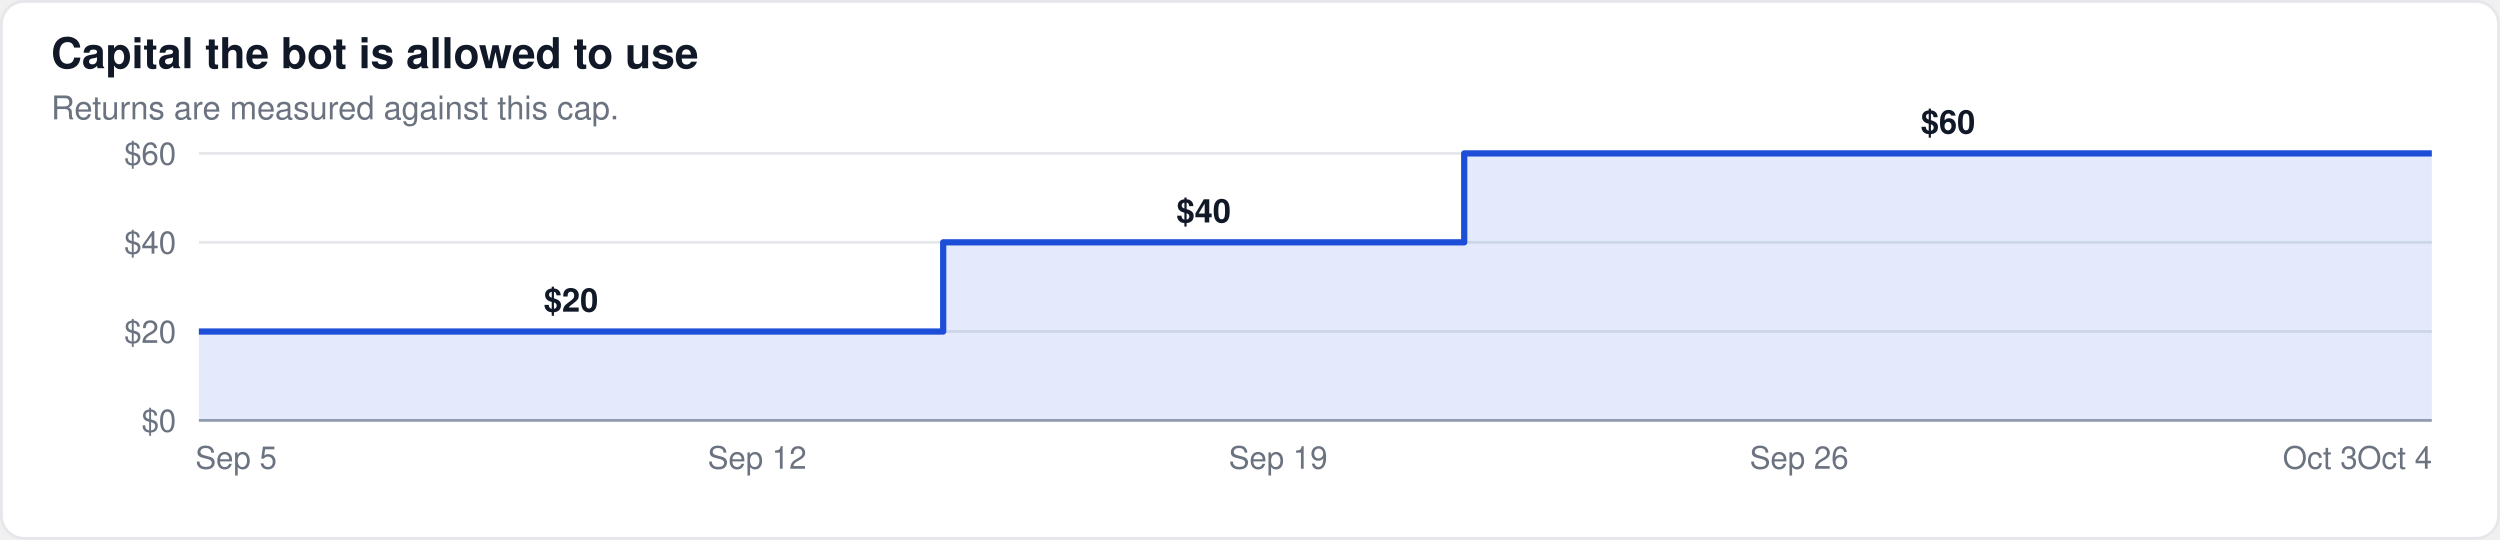
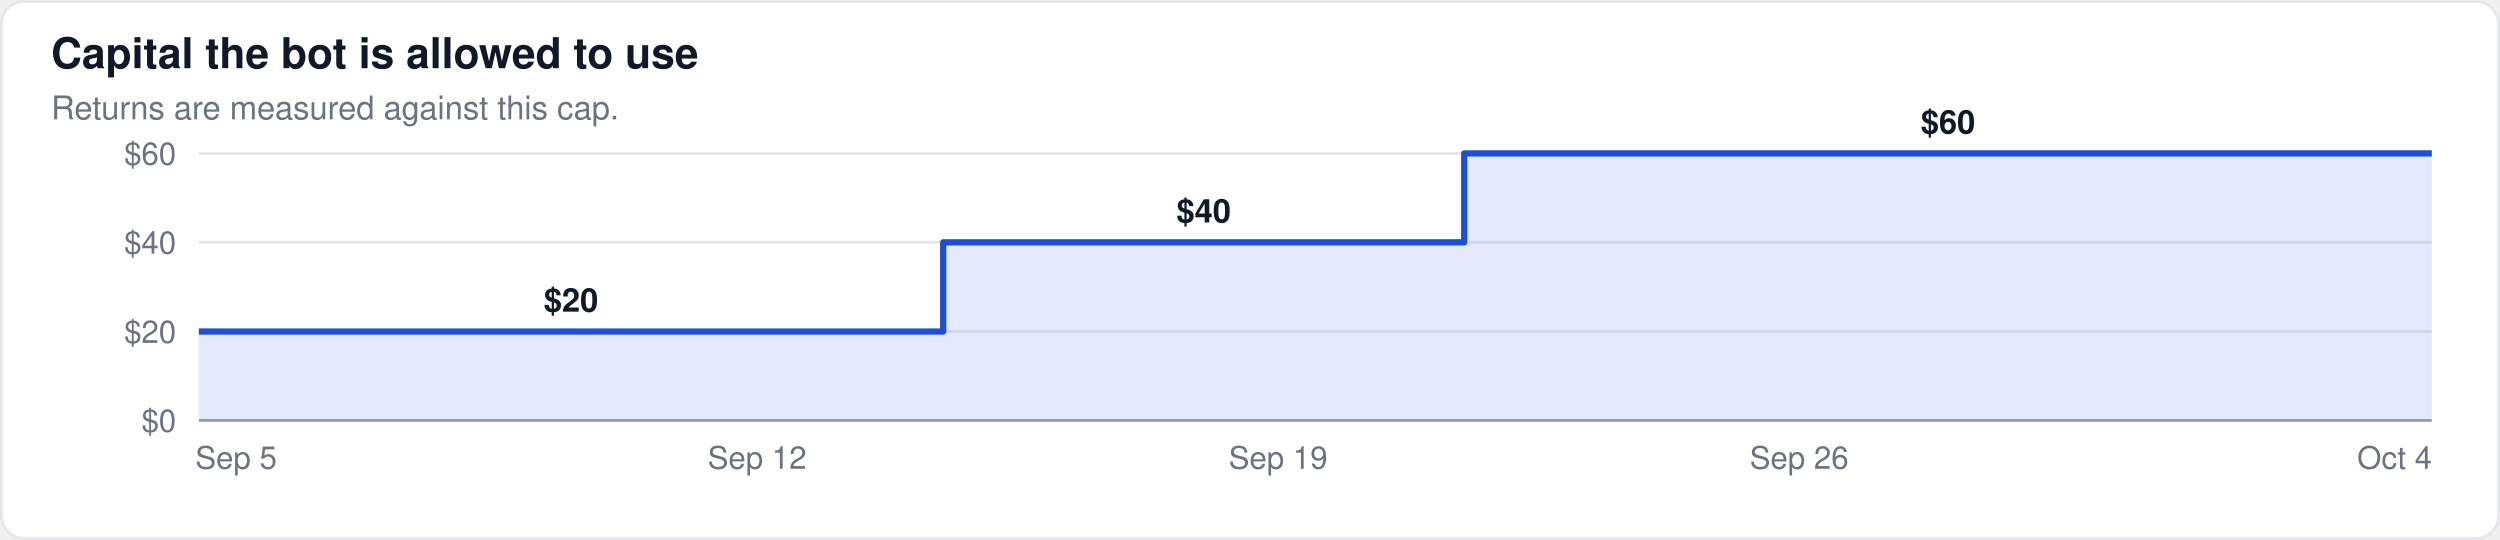
<svg xmlns="http://www.w3.org/2000/svg" width="880" height="190" viewBox="0 0 880 190" font-family="-apple-system,BlinkMacSystemFont,Segoe UI,Helvetica,Arial,sans-serif">
  <rect x="0.5" y="0.5" width="879" height="189" rx="8" fill="#ffffff" stroke="#e5e7eb" />
  <text x="18" y="24" font-size="15" font-weight="600" fill="#111827">Capital the bot is allowed to use</text>
  <text x="18" y="42" font-size="11.5" fill="#6b7280">Returns are measured against this cap.</text>
  <line x1="70" x2="856" y1="148.0" y2="148.0" stroke="#9ca3af" stroke-width="1" />
  <text x="62" y="152.0" font-size="11" text-anchor="end" fill="#6b7280">$0</text>
  <line x1="70" x2="856" y1="116.7" y2="116.7" stroke="#e5e7eb" stroke-width="1" />
  <text x="62" y="120.7" font-size="11" text-anchor="end" fill="#6b7280">$20</text>
  <line x1="70" x2="856" y1="85.3" y2="85.3" stroke="#e5e7eb" stroke-width="1" />
  <text x="62" y="89.3" font-size="11" text-anchor="end" fill="#6b7280">$40</text>
  <line x1="70" x2="856" y1="54.0" y2="54.0" stroke="#e5e7eb" stroke-width="1" />
  <text x="62" y="58.0" font-size="11" text-anchor="end" fill="#6b7280">$60</text>
  <path d="M70.0,148.0 L70.0,116.7 L96.2,116.7 L96.2,116.7 L122.4,116.7 L122.4,116.7 L148.6,116.7 L148.6,116.7 L174.8,116.7 L174.8,116.7 L201.0,116.7 L201.0,116.7 L227.2,116.7 L227.2,116.7 L253.4,116.7 L253.4,116.7 L279.6,116.7 L279.6,116.7 L305.8,116.7 L305.8,116.7 L332.0,116.7 L332.0,85.3 L358.2,85.3 L358.2,85.3 L384.4,85.3 L384.4,85.3 L410.6,85.3 L410.6,85.3 L436.8,85.3 L436.8,85.3 L463.0,85.3 L463.0,85.3 L489.2,85.3 L489.2,85.3 L515.4,85.3 L515.4,54.0 L541.6,54.0 L541.6,54.0 L567.8,54.0 L567.8,54.0 L594.0,54.0 L594.0,54.0 L620.2,54.0 L620.2,54.0 L646.4,54.0 L646.4,54.0 L672.6,54.0 L672.6,54.0 L698.8,54.0 L698.8,54.0 L725.0,54.0 L725.0,54.0 L751.2,54.0 L751.2,54.0 L777.4,54.0 L777.4,54.0 L803.6,54.0 L803.6,54.0 L829.8,54.0 L829.8,54.0 L856.0,54.0 L856.0,148.0 Z" fill="#1d4ed8" fill-opacity="0.12" stroke="none" />
  <path d="M70.0,116.7 L96.2,116.7 L96.2,116.7 L122.4,116.7 L122.4,116.7 L148.6,116.7 L148.6,116.7 L174.8,116.7 L174.8,116.7 L201.0,116.7 L201.0,116.7 L227.2,116.7 L227.2,116.7 L253.4,116.7 L253.4,116.7 L279.6,116.7 L279.6,116.7 L305.8,116.7 L305.8,116.7 L332.0,116.7 L332.0,85.3 L358.2,85.3 L358.2,85.3 L384.4,85.3 L384.4,85.3 L410.6,85.3 L410.6,85.3 L436.8,85.3 L436.8,85.3 L463.0,85.3 L463.0,85.3 L489.2,85.3 L489.2,85.3 L515.4,85.3 L515.4,54.0 L541.6,54.0 L541.6,54.0 L567.8,54.0 L567.8,54.0 L594.0,54.0 L594.0,54.0 L620.2,54.0 L620.2,54.0 L646.4,54.0 L646.4,54.0 L672.6,54.0 L672.6,54.0 L698.8,54.0 L698.8,54.0 L725.0,54.0 L725.0,54.0 L751.2,54.0 L751.2,54.0 L777.4,54.0 L777.4,54.0 L803.6,54.0 L803.6,54.0 L829.8,54.0 L829.8,54.0 L856.0,54.0" fill="none" stroke="#1d4ed8" stroke-width="2.2" stroke-linejoin="round" />
  <text x="201.0" y="109.7" font-size="11.5" text-anchor="middle" fill="#111827" font-weight="600">$20</text>
  <text x="423.7" y="78.3" font-size="11.5" text-anchor="middle" fill="#111827" font-weight="600">$40</text>
  <text x="685.7" y="47.0" font-size="11.5" text-anchor="middle" fill="#111827" font-weight="600">$60</text>
  <text x="83.1" y="165" font-size="11" text-anchor="middle" fill="#6b7280">Sep 5</text>
  <text x="266.5" y="165" font-size="11" text-anchor="middle" fill="#6b7280">Sep 12</text>
  <text x="449.9" y="165" font-size="11" text-anchor="middle" fill="#6b7280">Sep 19</text>
  <text x="633.3" y="165" font-size="11" text-anchor="middle" fill="#6b7280">Sep 26</text>
-   <text x="816.7" y="165" font-size="11" text-anchor="middle" fill="#6b7280">Oct 3</text>
  <text x="842.9" y="165" font-size="11" text-anchor="middle" fill="#6b7280">Oct 4</text>
</svg>
